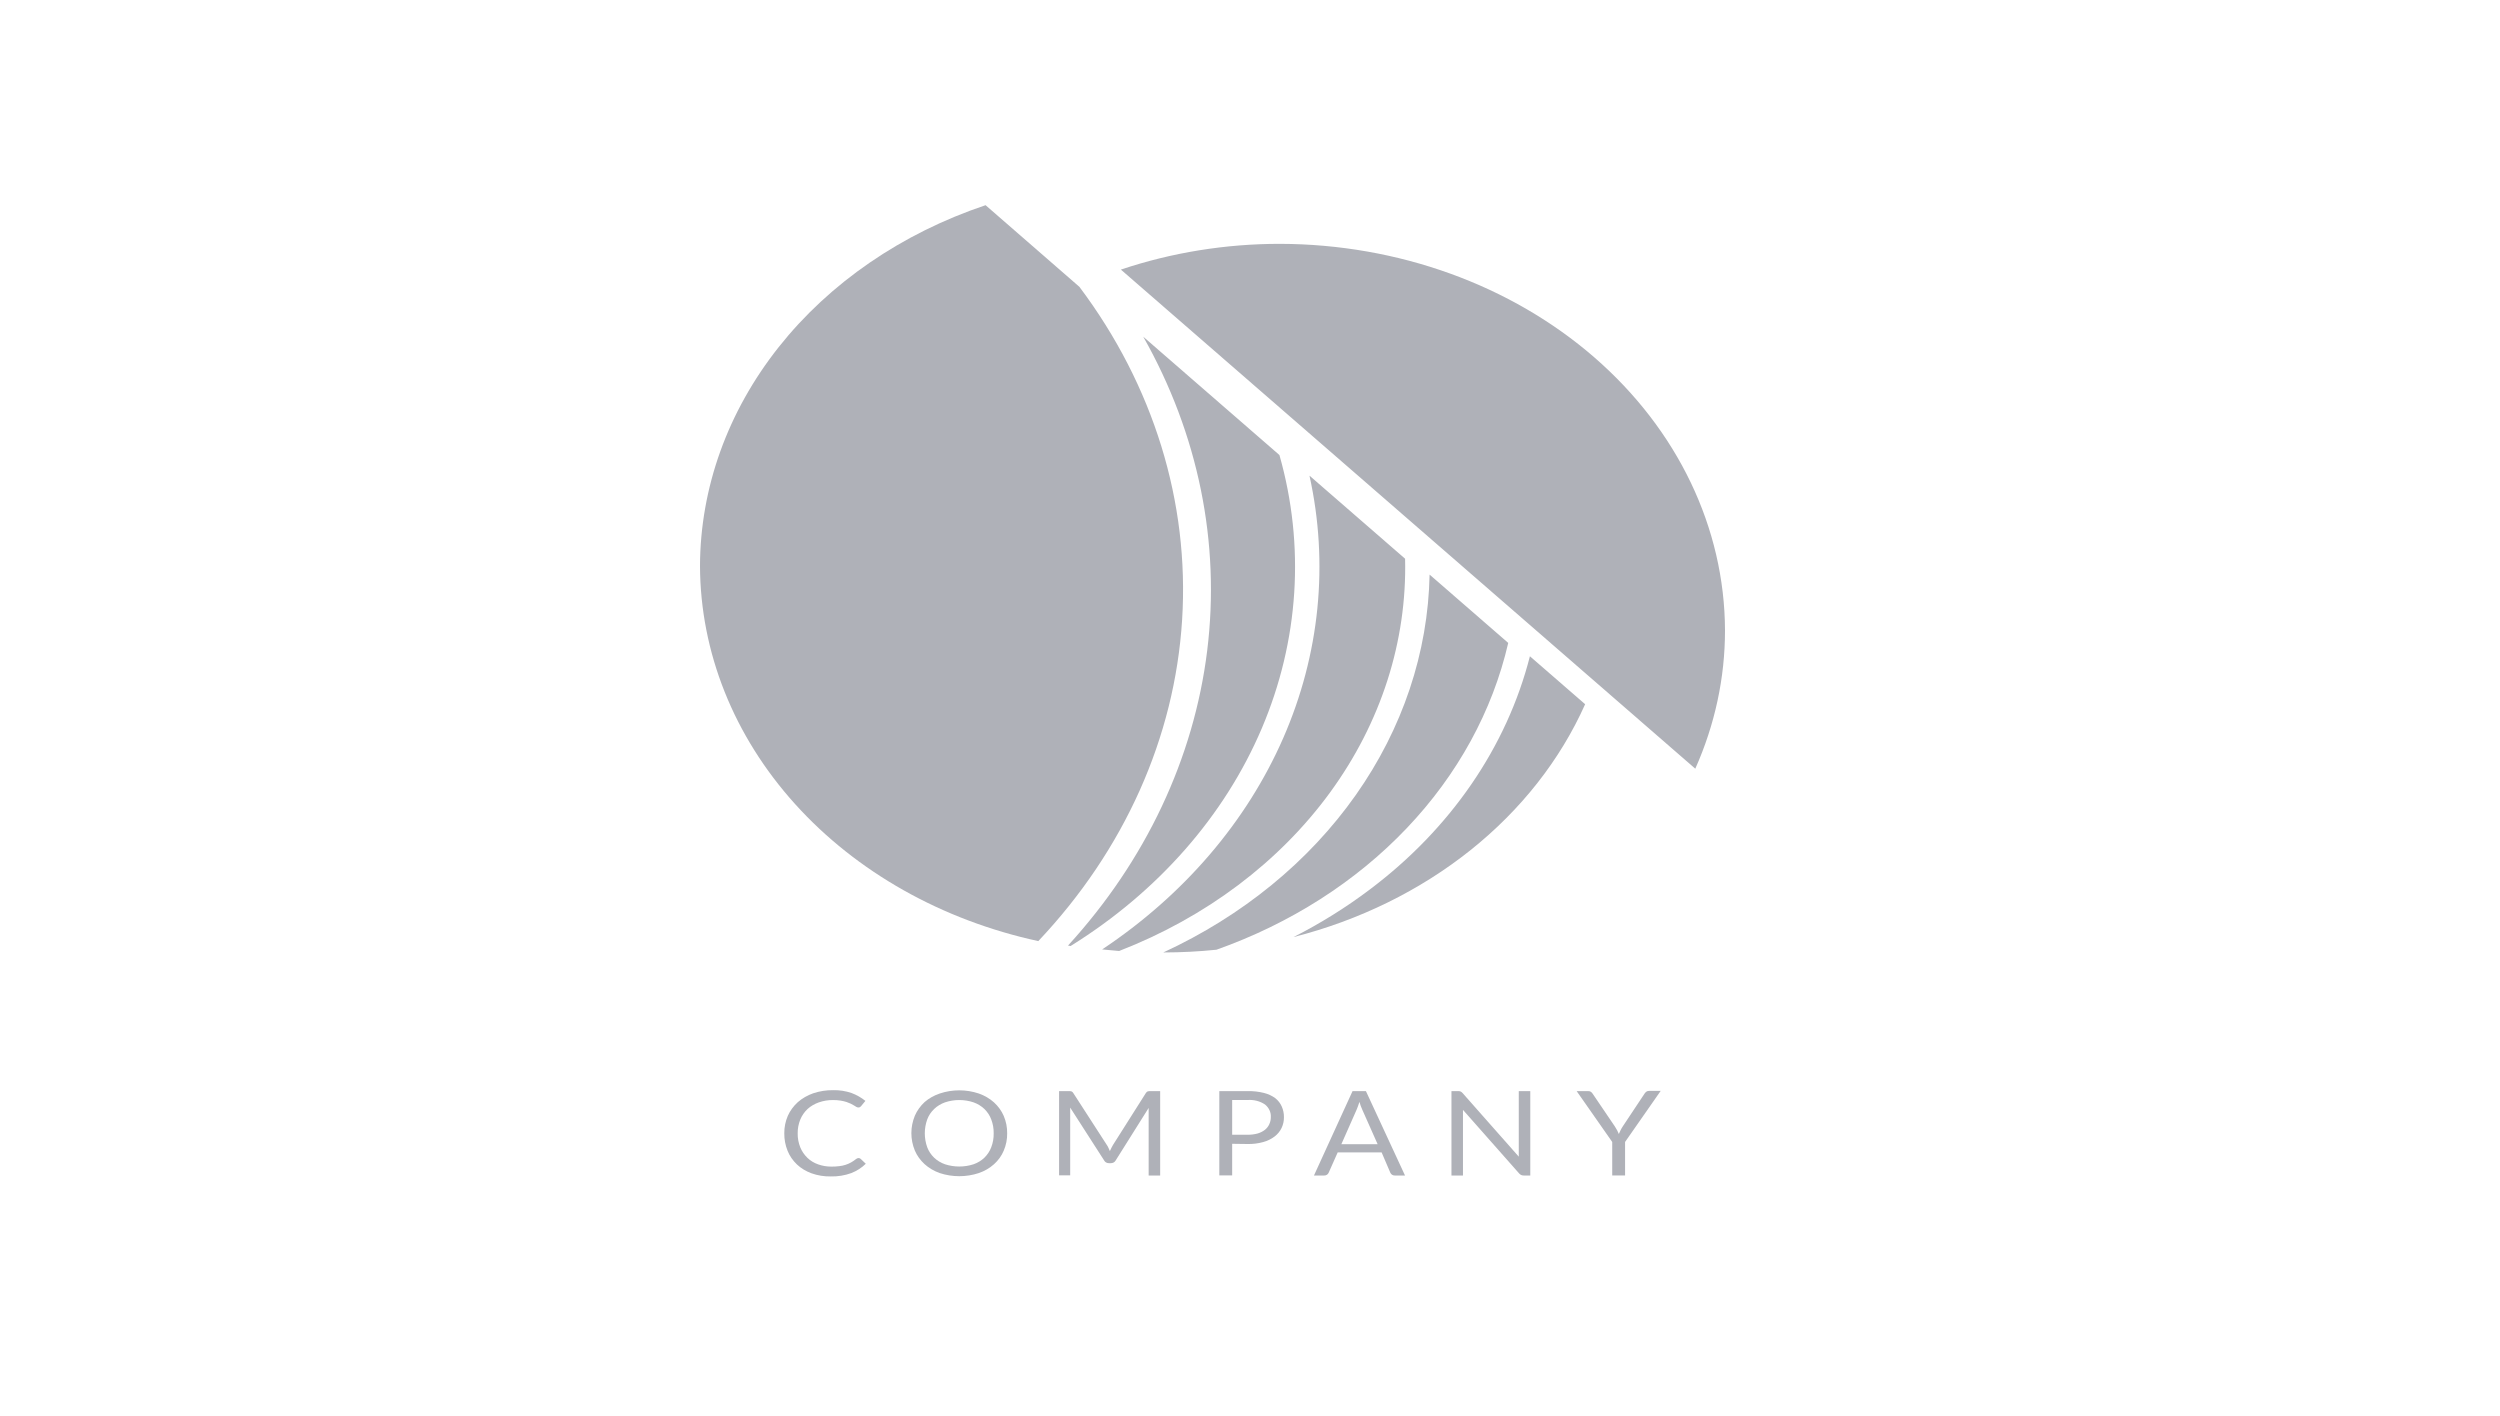
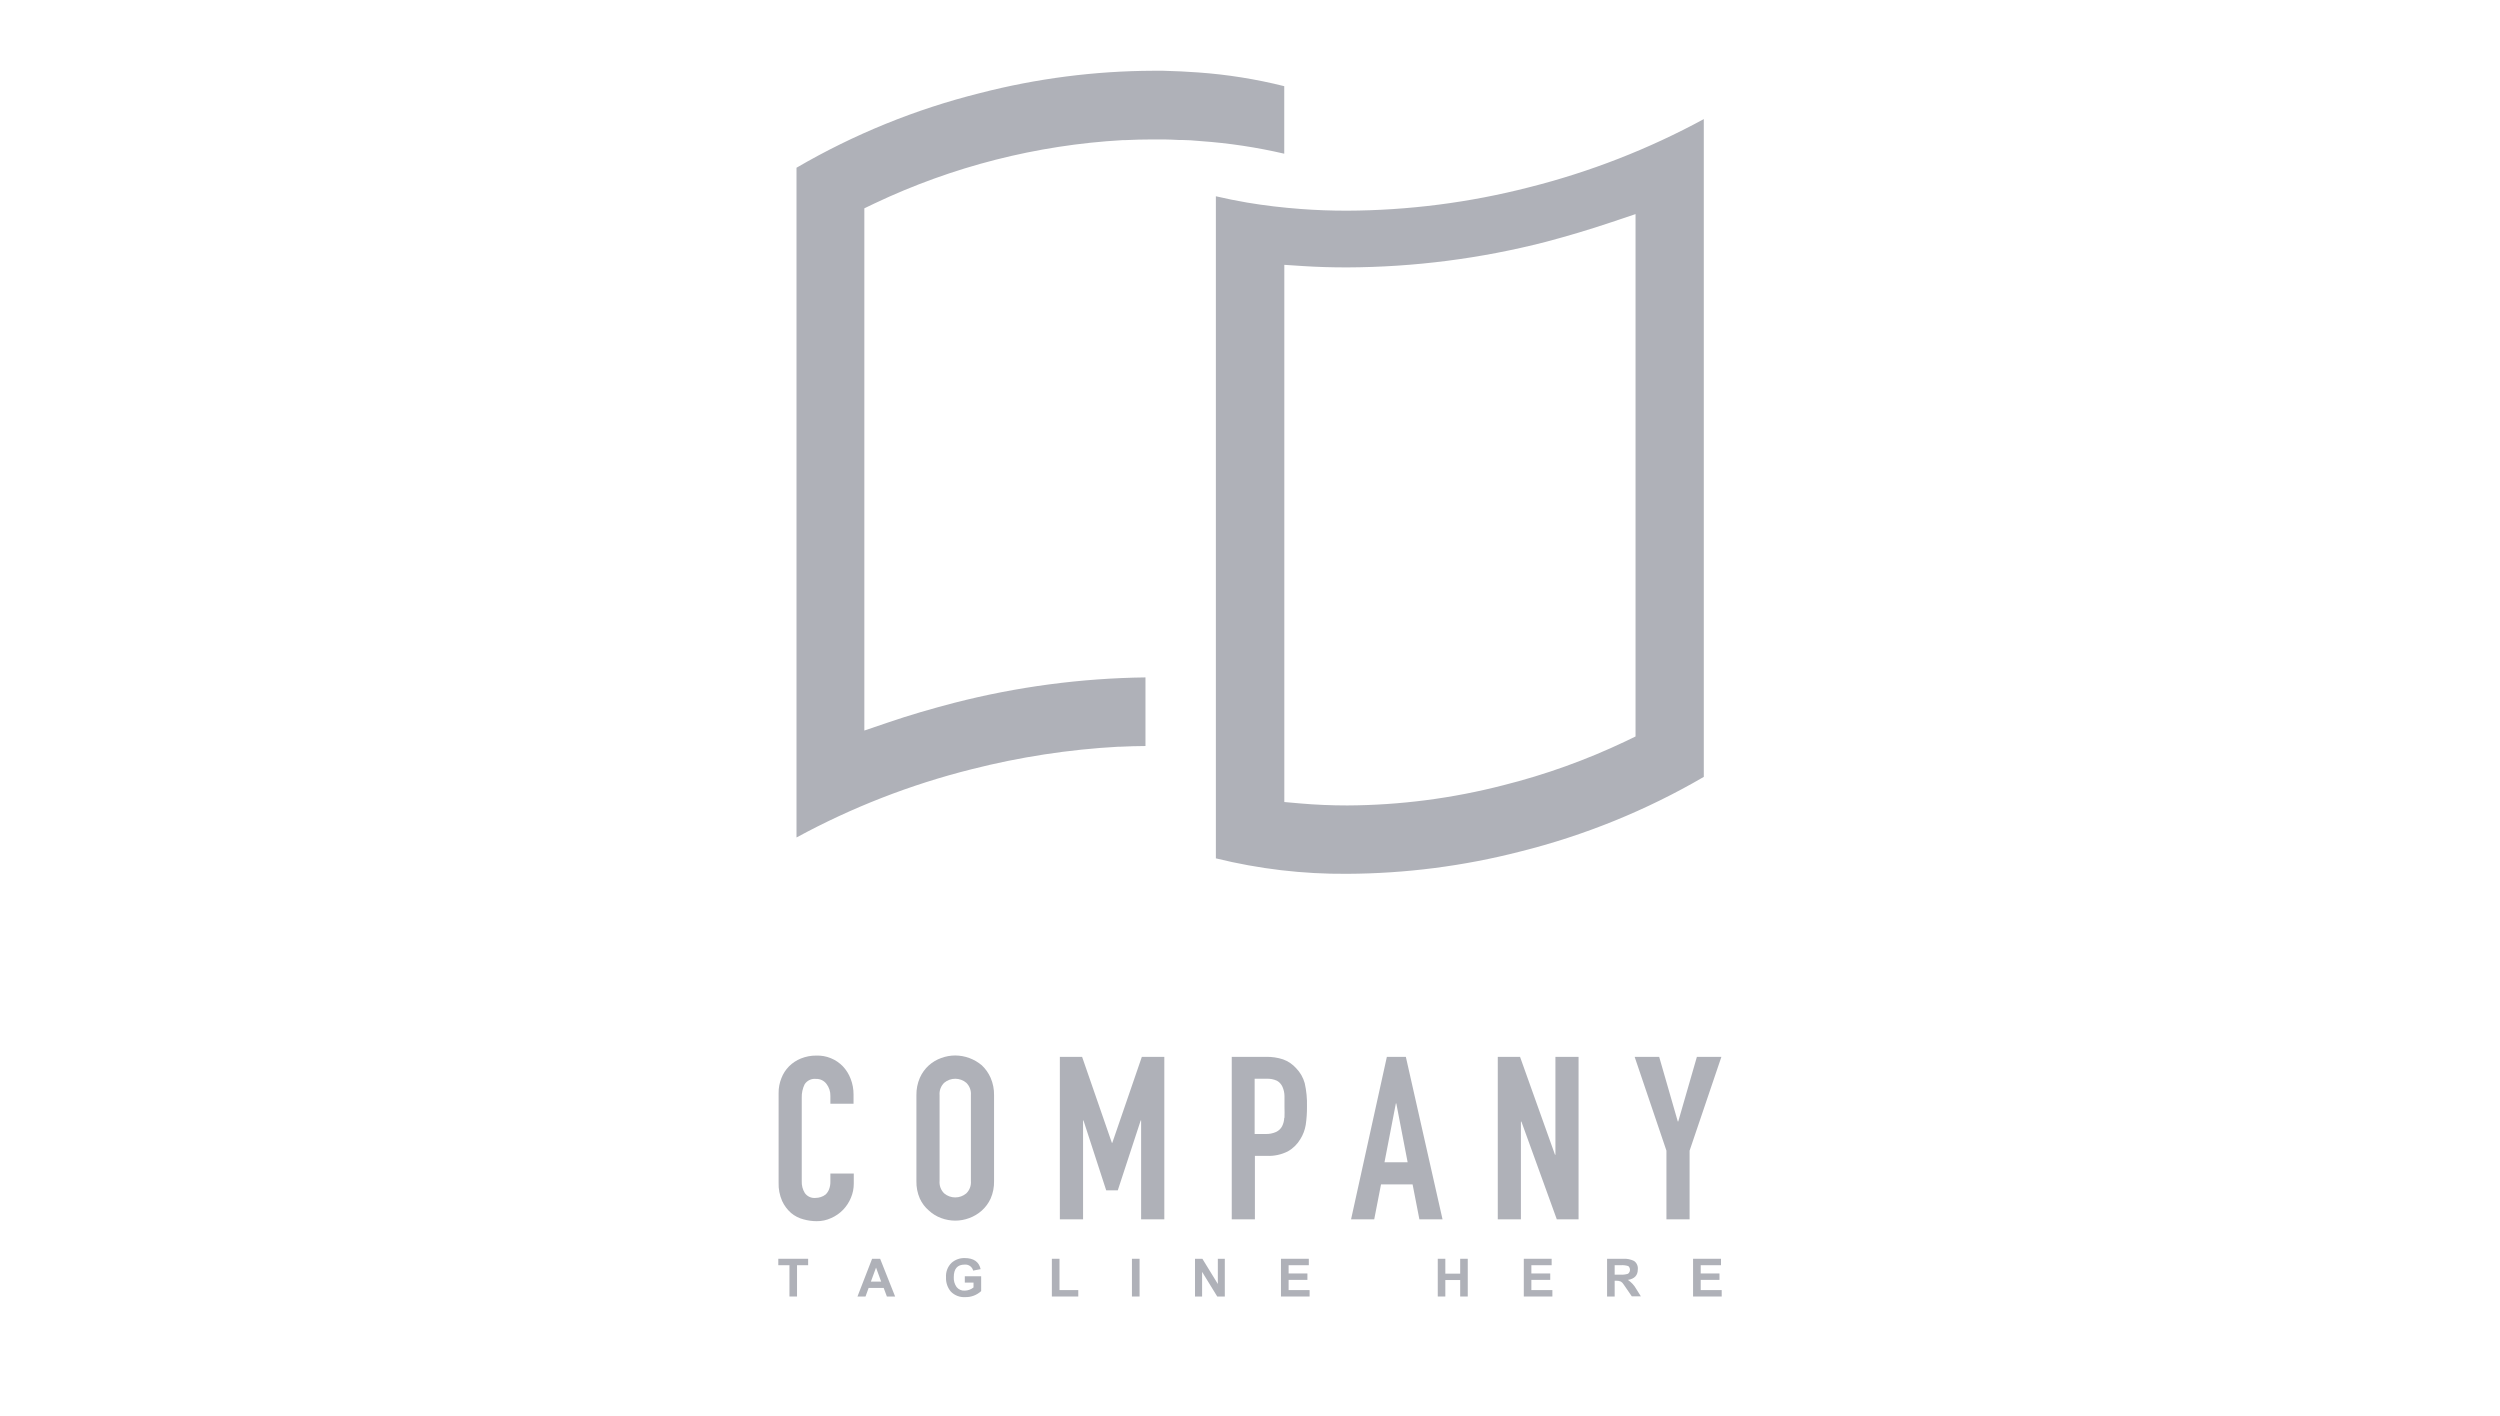
<svg xmlns="http://www.w3.org/2000/svg" width="106" height="60" viewBox="0 0 106 60" fill="none">
-   <path d="M36.406 49.101C36.422 49.102 36.438 49.105 36.452 49.111C36.467 49.116 36.48 49.124 36.491 49.135L36.709 49.343C36.539 49.512 36.33 49.647 36.095 49.739C35.82 49.839 35.524 49.888 35.226 49.881C34.945 49.886 34.667 49.841 34.408 49.748C34.174 49.663 33.964 49.536 33.791 49.374C33.616 49.206 33.48 49.01 33.394 48.796C33.298 48.557 33.251 48.306 33.254 48.054C33.251 47.8 33.301 47.548 33.404 47.31C33.5 47.095 33.643 46.899 33.827 46.732C34.013 46.569 34.236 46.441 34.481 46.355C34.75 46.265 35.036 46.22 35.324 46.223C35.591 46.217 35.857 46.258 36.106 46.344C36.322 46.425 36.52 46.538 36.693 46.678L36.51 46.9C36.497 46.916 36.481 46.93 36.464 46.941C36.442 46.953 36.416 46.959 36.39 46.957C36.362 46.956 36.334 46.947 36.311 46.934L36.213 46.874L36.076 46.798C36.017 46.77 35.956 46.746 35.894 46.725C35.813 46.7 35.73 46.68 35.645 46.666C35.538 46.649 35.43 46.641 35.321 46.642C35.114 46.64 34.908 46.674 34.716 46.742C34.537 46.805 34.375 46.9 34.241 47.021C34.105 47.15 34.001 47.302 33.933 47.467C33.856 47.655 33.819 47.854 33.822 48.054C33.818 48.257 33.856 48.459 33.933 48.651C34 48.815 34.103 48.965 34.236 49.094C34.361 49.215 34.516 49.309 34.688 49.369C34.867 49.433 35.057 49.465 35.25 49.464C35.361 49.465 35.473 49.459 35.583 49.445C35.763 49.426 35.935 49.372 36.087 49.286C36.163 49.242 36.236 49.193 36.303 49.139C36.331 49.116 36.367 49.103 36.406 49.101Z" fill="#AFB1B8" />
-   <path d="M42.704 48.054C42.708 48.305 42.658 48.555 42.557 48.791C42.468 49.004 42.328 49.199 42.146 49.363C41.965 49.526 41.745 49.654 41.502 49.738C40.968 49.915 40.378 49.915 39.844 49.738C39.603 49.653 39.385 49.524 39.204 49.361C39.022 49.195 38.881 48.999 38.789 48.783C38.593 48.306 38.593 47.785 38.789 47.308C38.882 47.092 39.023 46.895 39.204 46.727C39.386 46.569 39.604 46.446 39.844 46.365C40.377 46.185 40.969 46.185 41.502 46.365C41.744 46.45 41.963 46.578 42.145 46.741C42.325 46.906 42.465 47.1 42.557 47.312C42.658 47.55 42.708 47.801 42.704 48.054ZM42.132 48.054C42.136 47.853 42.101 47.653 42.028 47.462C41.967 47.298 41.868 47.147 41.736 47.019C41.609 46.897 41.451 46.801 41.276 46.739C40.888 46.609 40.458 46.609 40.071 46.739C39.895 46.801 39.738 46.897 39.61 47.019C39.477 47.146 39.376 47.297 39.315 47.462C39.177 47.847 39.177 48.26 39.315 48.646C39.377 48.81 39.477 48.961 39.61 49.089C39.738 49.21 39.895 49.305 40.071 49.366C40.459 49.492 40.887 49.492 41.276 49.366C41.451 49.305 41.608 49.21 41.736 49.089C41.867 48.96 41.966 48.809 42.028 48.646C42.101 48.455 42.136 48.255 42.132 48.054Z" fill="#AFB1B8" />
-   <path d="M47.001 48.675L47.059 48.807C47.08 48.76 47.099 48.717 47.121 48.675C47.142 48.63 47.166 48.587 47.192 48.544L48.585 46.344C48.613 46.306 48.637 46.282 48.664 46.275C48.702 46.265 48.74 46.261 48.779 46.263H49.191V49.843H48.703V47.211C48.703 47.178 48.703 47.14 48.703 47.099C48.7 47.059 48.7 47.017 48.703 46.976L47.301 49.208C47.283 49.241 47.255 49.269 47.219 49.289C47.183 49.309 47.142 49.319 47.099 49.319H47.02C46.978 49.319 46.936 49.309 46.9 49.289C46.864 49.27 46.836 49.241 46.819 49.208L45.376 46.962C45.376 47.005 45.376 47.047 45.376 47.09C45.376 47.133 45.376 47.17 45.376 47.204V49.835H44.905V46.263H45.316C45.355 46.261 45.394 46.265 45.431 46.275C45.465 46.29 45.492 46.314 45.507 46.344L46.93 48.547C46.958 48.587 46.982 48.63 47.001 48.675Z" fill="#AFB1B8" />
-   <path d="M52.244 48.497V49.838H51.699V46.263H52.915C53.145 46.259 53.373 46.286 53.594 46.341C53.77 46.385 53.934 46.461 54.074 46.564C54.195 46.661 54.288 46.781 54.346 46.915C54.411 47.06 54.442 47.216 54.439 47.372C54.441 47.529 54.407 47.684 54.338 47.829C54.273 47.966 54.172 48.088 54.044 48.187C53.904 48.294 53.739 48.375 53.561 48.423C53.349 48.482 53.127 48.51 52.904 48.506L52.244 48.497ZM52.244 48.113H52.904C53.047 48.115 53.19 48.096 53.327 48.059C53.439 48.026 53.543 47.973 53.632 47.905C53.714 47.839 53.777 47.758 53.817 47.668C53.862 47.572 53.884 47.47 53.883 47.367C53.889 47.268 53.871 47.168 53.828 47.076C53.786 46.983 53.721 46.9 53.638 46.832C53.429 46.69 53.168 46.622 52.904 46.64H52.244V48.113Z" fill="#AFB1B8" />
-   <path d="M59.573 49.842H59.142C59.099 49.844 59.057 49.832 59.022 49.809C58.991 49.787 58.967 49.758 58.951 49.726L58.581 48.862H56.718L56.334 49.726C56.32 49.758 56.296 49.786 56.266 49.807C56.231 49.831 56.188 49.844 56.143 49.842H55.712L57.348 46.263H57.915L59.573 49.842ZM56.874 48.513H58.411L57.763 47.056C57.713 46.947 57.672 46.834 57.64 46.72L57.577 46.907C57.558 46.964 57.536 47.016 57.517 47.059L56.874 48.513Z" fill="#AFB1B8" />
-   <path d="M61.929 46.279C61.961 46.295 61.989 46.317 62.011 46.343L64.396 49.042C64.396 48.999 64.396 48.956 64.396 48.916C64.396 48.876 64.396 48.836 64.396 48.798V46.263H64.884V49.842H64.612C64.573 49.843 64.534 49.836 64.5 49.821C64.466 49.804 64.436 49.782 64.412 49.755L62.03 47.059C62.032 47.1 62.032 47.141 62.03 47.182C62.03 47.222 62.03 47.258 62.03 47.291V49.842H61.542V46.263H61.831C61.864 46.262 61.898 46.268 61.929 46.279Z" fill="#AFB1B8" />
-   <path d="M68.903 48.419V49.84H68.358V48.419L66.85 46.263H67.338C67.38 46.261 67.422 46.272 67.455 46.294C67.485 46.317 67.51 46.344 67.529 46.374L68.472 47.765C68.51 47.824 68.543 47.879 68.57 47.931C68.598 47.983 68.62 48.033 68.639 48.082L68.709 47.928C68.736 47.872 68.767 47.818 68.802 47.765L69.732 46.365C69.751 46.337 69.775 46.312 69.803 46.289C69.835 46.265 69.877 46.252 69.92 46.254H70.413L68.903 48.419Z" fill="#AFB1B8" />
-   <path d="M46.731 40.256C46.968 40.282 47.209 40.303 47.451 40.322C51.13 38.893 54.242 36.552 56.399 33.594C58.555 30.636 59.66 27.191 59.576 23.69L55.522 20.168C56.346 23.895 55.96 27.748 54.408 31.296C52.855 34.844 50.197 37.946 46.731 40.256Z" fill="#AFB1B8" />
-   <path d="M45.284 40.092L45.393 40.111C49.097 37.809 51.92 34.595 53.499 30.884C55.078 27.173 55.339 23.135 54.248 19.294L48.474 14.277C50.809 18.401 51.749 23.016 51.185 27.586C50.62 32.156 48.574 36.493 45.284 40.092Z" fill="#AFB1B8" />
-   <path d="M64.868 27.826C63.887 31.673 61.504 35.142 58.074 37.719C57.072 38.475 55.991 39.15 54.845 39.732C57.639 39.019 60.206 37.758 62.35 36.046C64.494 34.334 66.157 32.217 67.21 29.859L64.868 27.826Z" fill="#AFB1B8" />
-   <path d="M63.949 27.26L60.615 24.363C60.551 27.666 59.47 30.894 57.484 33.711C55.499 36.529 52.681 38.833 49.324 40.384H49.341C50.089 40.383 50.836 40.345 51.579 40.268C54.716 39.155 57.488 37.385 59.646 35.115C61.805 32.846 63.283 30.147 63.949 27.26Z" fill="#AFB1B8" />
-   <path d="M45.766 12.161L41.788 8.7C38.232 9.894 35.174 11.993 33.013 14.722C30.853 17.451 29.691 20.683 29.68 23.996V23.996C29.693 27.656 31.111 31.208 33.709 34.089C36.307 36.97 39.937 39.016 44.024 39.903C47.672 36.041 49.809 31.269 50.122 26.28C50.435 21.291 48.909 16.345 45.766 12.161Z" fill="#AFB1B8" />
-   <path d="M73.14 26.727C73.126 22.385 71.134 18.224 67.6 15.153C64.066 12.083 59.276 10.352 54.278 10.339C51.969 10.337 49.679 10.708 47.525 11.431L71.88 32.593C72.714 30.722 73.141 28.733 73.14 26.727Z" fill="#AFB1B8" />
+   <path fill-rule="evenodd" clip-rule="evenodd" d="M50.114 5.935H49.977C49.767 5.922 49.557 5.917 49.347 5.912H49.347H49.327H48.892C48.495 5.912 48.09 5.922 47.688 5.942C47.657 5.94 47.627 5.94 47.597 5.942C43.952 6.149 40.382 7.06 37.081 8.625L36.648 8.833V30.975L37.66 30.631C38.548 30.326 39.494 30.052 40.473 29.797C43.119 29.118 45.837 28.757 48.568 28.722V31.631C48.206 31.633 47.855 31.643 47.503 31.661H47.419C45.318 31.776 43.232 32.097 41.191 32.617C38.607 33.264 36.114 34.236 33.772 35.509V7.112C36.205 5.693 38.825 4.627 41.556 3.946C43.953 3.327 46.417 3.009 48.892 3H49.319C49.83 3.013 50.329 3.036 50.797 3.071C52.03 3.158 53.253 3.353 54.452 3.654V6.517C53.287 6.246 52.103 6.067 50.91 5.983C50.886 5.981 50.862 5.979 50.838 5.977C50.591 5.956 50.344 5.935 50.114 5.935ZM55.153 8.861C55.788 8.91 56.446 8.933 57.111 8.933C59.712 8.923 62.303 8.591 64.824 7.943C67.407 7.294 69.899 6.322 72.241 5.05V32.94C69.807 34.358 67.185 35.424 64.455 36.106C62.057 36.723 59.593 37.039 57.118 37.05C55.243 37.065 53.374 36.844 51.553 36.394V8.322C51.983 8.421 52.426 8.513 52.876 8.589C53.615 8.714 54.394 8.805 55.153 8.861ZM69.347 9.078L68.335 9.418C67.404 9.731 66.466 10.011 65.522 10.26C62.775 10.966 59.951 11.328 57.116 11.338C56.456 11.338 55.849 11.32 55.262 11.282L54.455 11.229V31.318V34.006L55.148 34.067C55.79 34.123 56.453 34.151 57.121 34.151C59.354 34.141 61.578 33.853 63.741 33.294C65.522 32.847 67.255 32.224 68.915 31.435L69.347 31.226V9.078Z" fill="#AFB1B8" />
+   <path d="M35.737 45.212C35.592 45.062 35.416 44.943 35.222 44.865C35.028 44.786 34.82 44.75 34.611 44.757C34.389 44.754 34.168 44.796 33.961 44.879C33.772 44.955 33.6 45.068 33.455 45.212C33.312 45.357 33.201 45.53 33.129 45.721C33.05 45.921 33.01 46.134 33.013 46.349V50.143C33.004 50.41 33.055 50.676 33.162 50.921C33.251 51.116 33.381 51.289 33.541 51.43C33.693 51.557 33.871 51.65 34.062 51.699C34.247 51.751 34.438 51.778 34.629 51.778C34.84 51.78 35.05 51.735 35.241 51.646C35.431 51.563 35.603 51.444 35.747 51.295C35.888 51.148 36.001 50.975 36.079 50.786C36.16 50.595 36.201 50.389 36.2 50.181V49.757H35.208V50.095C35.211 50.21 35.192 50.325 35.15 50.433C35.118 50.514 35.069 50.587 35.006 50.647C34.945 50.696 34.874 50.733 34.799 50.756C34.732 50.778 34.662 50.79 34.591 50.791C34.503 50.802 34.413 50.788 34.331 50.753C34.249 50.717 34.179 50.66 34.126 50.588C34.032 50.436 33.986 50.258 33.994 50.08V46.542C33.988 46.346 34.03 46.151 34.116 45.975C34.167 45.895 34.24 45.831 34.326 45.791C34.412 45.75 34.507 45.735 34.601 45.746C34.687 45.743 34.772 45.761 34.849 45.798C34.926 45.836 34.993 45.891 35.044 45.96C35.155 46.106 35.213 46.285 35.208 46.469V46.797H36.19V46.41C36.192 46.183 36.151 45.958 36.069 45.746C35.995 45.548 35.883 45.366 35.737 45.212V45.212Z" fill="#AFB1B8" />
+   <path d="M41.629 45.169C41.313 44.902 40.914 44.755 40.501 44.752C40.299 44.753 40.098 44.789 39.909 44.859C39.716 44.928 39.538 45.033 39.385 45.169C39.221 45.317 39.09 45.498 39.001 45.701C38.901 45.932 38.852 46.183 38.856 46.435V50.074C38.849 50.33 38.899 50.585 39.001 50.819C39.09 51.015 39.221 51.189 39.385 51.328C39.537 51.469 39.715 51.578 39.909 51.648C40.098 51.718 40.299 51.754 40.501 51.755C40.703 51.755 40.903 51.719 41.093 51.648C41.29 51.577 41.472 51.468 41.629 51.328C41.787 51.186 41.914 51.013 42.003 50.819C42.105 50.585 42.154 50.33 42.148 50.074V46.435C42.152 46.183 42.103 45.932 42.003 45.701C41.915 45.5 41.788 45.319 41.629 45.169V45.169ZM41.166 50.074C41.174 50.171 41.161 50.269 41.127 50.36C41.093 50.451 41.039 50.533 40.969 50.601C40.838 50.711 40.672 50.771 40.502 50.771C40.331 50.771 40.166 50.711 40.035 50.601C39.965 50.533 39.911 50.451 39.877 50.36C39.843 50.269 39.83 50.171 39.838 50.074V46.435C39.83 46.339 39.843 46.241 39.877 46.15C39.911 46.059 39.965 45.976 40.035 45.909C40.166 45.799 40.331 45.739 40.502 45.739C40.672 45.739 40.838 45.799 40.969 45.909C41.039 45.976 41.093 46.059 41.127 46.15C41.161 46.241 41.174 46.339 41.166 46.435V50.074Z" fill="#AFB1B8" />
+   <path d="M49.367 51.699V44.811H48.414L47.161 48.457H47.144L45.881 44.811H44.938V51.699H45.922V47.509H45.94L46.903 50.471H47.394L48.365 47.509H48.383V51.699H49.367Z" fill="#AFB1B8" />
+   <path d="M54.958 45.294C54.806 45.124 54.615 44.994 54.401 44.917C54.171 44.842 53.93 44.806 53.688 44.81H52.226V51.699H53.208V49.009H53.713C54.02 49.023 54.324 48.958 54.599 48.821C54.822 48.697 55.008 48.515 55.138 48.294C55.251 48.111 55.328 47.907 55.363 47.694C55.401 47.435 55.419 47.173 55.416 46.911C55.425 46.58 55.393 46.249 55.32 45.927C55.254 45.688 55.13 45.471 54.958 45.294V45.294ZM54.452 47.394C54.448 47.519 54.417 47.641 54.361 47.753C54.305 47.859 54.216 47.943 54.108 47.994C53.963 48.059 53.804 48.089 53.645 48.081H53.197V45.739H53.703C53.856 45.731 54.008 45.761 54.146 45.825C54.248 45.883 54.328 45.972 54.376 46.079C54.43 46.2 54.459 46.331 54.462 46.463C54.462 46.608 54.462 46.761 54.462 46.921C54.462 47.081 54.472 47.247 54.462 47.394H54.452Z" fill="#AFB1B8" />
+   <path d="M59.608 44.811H58.803L57.285 51.699H58.267L58.555 50.219H59.894L60.182 51.699H61.163L59.608 44.811ZM58.702 49.281L59.185 46.784H59.203L59.684 49.281H58.702Z" fill="#AFB1B8" />
+   <path d="M65.95 48.961H65.932L64.45 44.811H63.506V51.699H64.487V47.557H64.508L66.008 51.699H66.931V44.811H65.95V48.961Z" fill="#AFB1B8" />
+   <path d="M71.948 44.811L71.158 47.549H71.138L70.349 44.811H69.309L70.657 48.788V51.699H71.639V48.788L72.987 44.811H71.948Z" fill="#AFB1B8" />
+   <path d="M33 53.645H33.473V54.972H33.794V53.645H34.265V53.372H33V53.645Z" fill="#AFB1B8" />
+   <path d="M36.977 53.372L36.357 54.972H36.698L36.83 54.608H37.468L37.604 54.972H37.953L37.318 53.372H36.977ZM36.926 54.339L37.144 53.746L37.361 54.339H36.926Z" fill="#AFB1B8" />
+   <path d="M40.908 54.382H41.277V54.588C41.169 54.675 41.036 54.722 40.898 54.723C40.833 54.727 40.769 54.715 40.71 54.688C40.651 54.661 40.599 54.621 40.559 54.57C40.474 54.449 40.432 54.302 40.44 54.153C40.44 53.797 40.594 53.619 40.9 53.619C40.981 53.611 41.062 53.633 41.128 53.679C41.194 53.726 41.242 53.795 41.262 53.873L41.578 53.812C41.51 53.5 41.285 53.342 40.9 53.342C40.695 53.337 40.495 53.41 40.341 53.548C40.261 53.628 40.198 53.724 40.159 53.83C40.119 53.937 40.103 54.05 40.111 54.163C40.102 54.382 40.175 54.597 40.316 54.764C40.394 54.844 40.489 54.907 40.594 54.947C40.699 54.988 40.811 55.005 40.923 54.998C41.173 55.005 41.416 54.913 41.601 54.743V54.113H40.908V54.382Z" fill="#AFB1B8" />
+   <path d="M44.923 53.372H44.599V54.972H45.719V54.7H44.923V53.372Z" fill="#AFB1B8" />
+   <path d="M48.318 53.372H47.994V54.972H48.318V53.372Z" fill="#AFB1B8" />
+   <path d="M51.636 54.441L50.981 53.372H50.668V54.972H50.969V53.927L51.611 54.972H51.932V53.372H51.636V54.441Z" fill="#AFB1B8" />
+   <path d="M54.637 54.267H55.434V53.995H54.637V53.645H55.494V53.372H54.313V54.972H55.527V54.7H54.637V54.267Z" fill="#AFB1B8" />
+   <path d="M61.912 54.003H61.282V53.372H60.961V54.972H61.282V54.273H61.912V54.972H62.233V53.372H61.912V54.003Z" fill="#AFB1B8" />
+   <path d="M64.93 54.267H65.73V53.995H64.93V53.645H65.79V53.372H64.609V54.972H65.821V54.7H64.93V54.267Z" fill="#AFB1B8" />
+   <path d="M69.023 54.268C69.302 54.224 69.443 54.077 69.443 53.823C69.451 53.755 69.441 53.686 69.413 53.623C69.386 53.56 69.342 53.506 69.286 53.467C69.141 53.394 68.98 53.361 68.818 53.373H68.14V54.972H68.462V54.303H68.525C68.593 54.299 68.662 54.311 68.725 54.339C68.772 54.368 68.811 54.408 68.839 54.456L69.188 54.964H69.572L69.377 54.652C69.291 54.497 69.17 54.366 69.023 54.268V54.268ZM68.699 54.046H68.462V53.645H68.715C68.825 53.636 68.936 53.649 69.041 53.683C69.064 53.703 69.083 53.729 69.095 53.758C69.107 53.787 69.113 53.818 69.111 53.849C69.11 53.88 69.101 53.911 69.087 53.938C69.072 53.966 69.051 53.99 69.026 54.008C68.92 54.041 68.81 54.053 68.699 54.046V54.046Z" fill="#AFB1B8" />
+   <path d="M72.11 54.267H72.906V53.995H72.11V53.645H72.97V53.372H71.786V54.972H73V54.7H72.11V54.267Z" fill="#AFB1B8" />
</svg>
